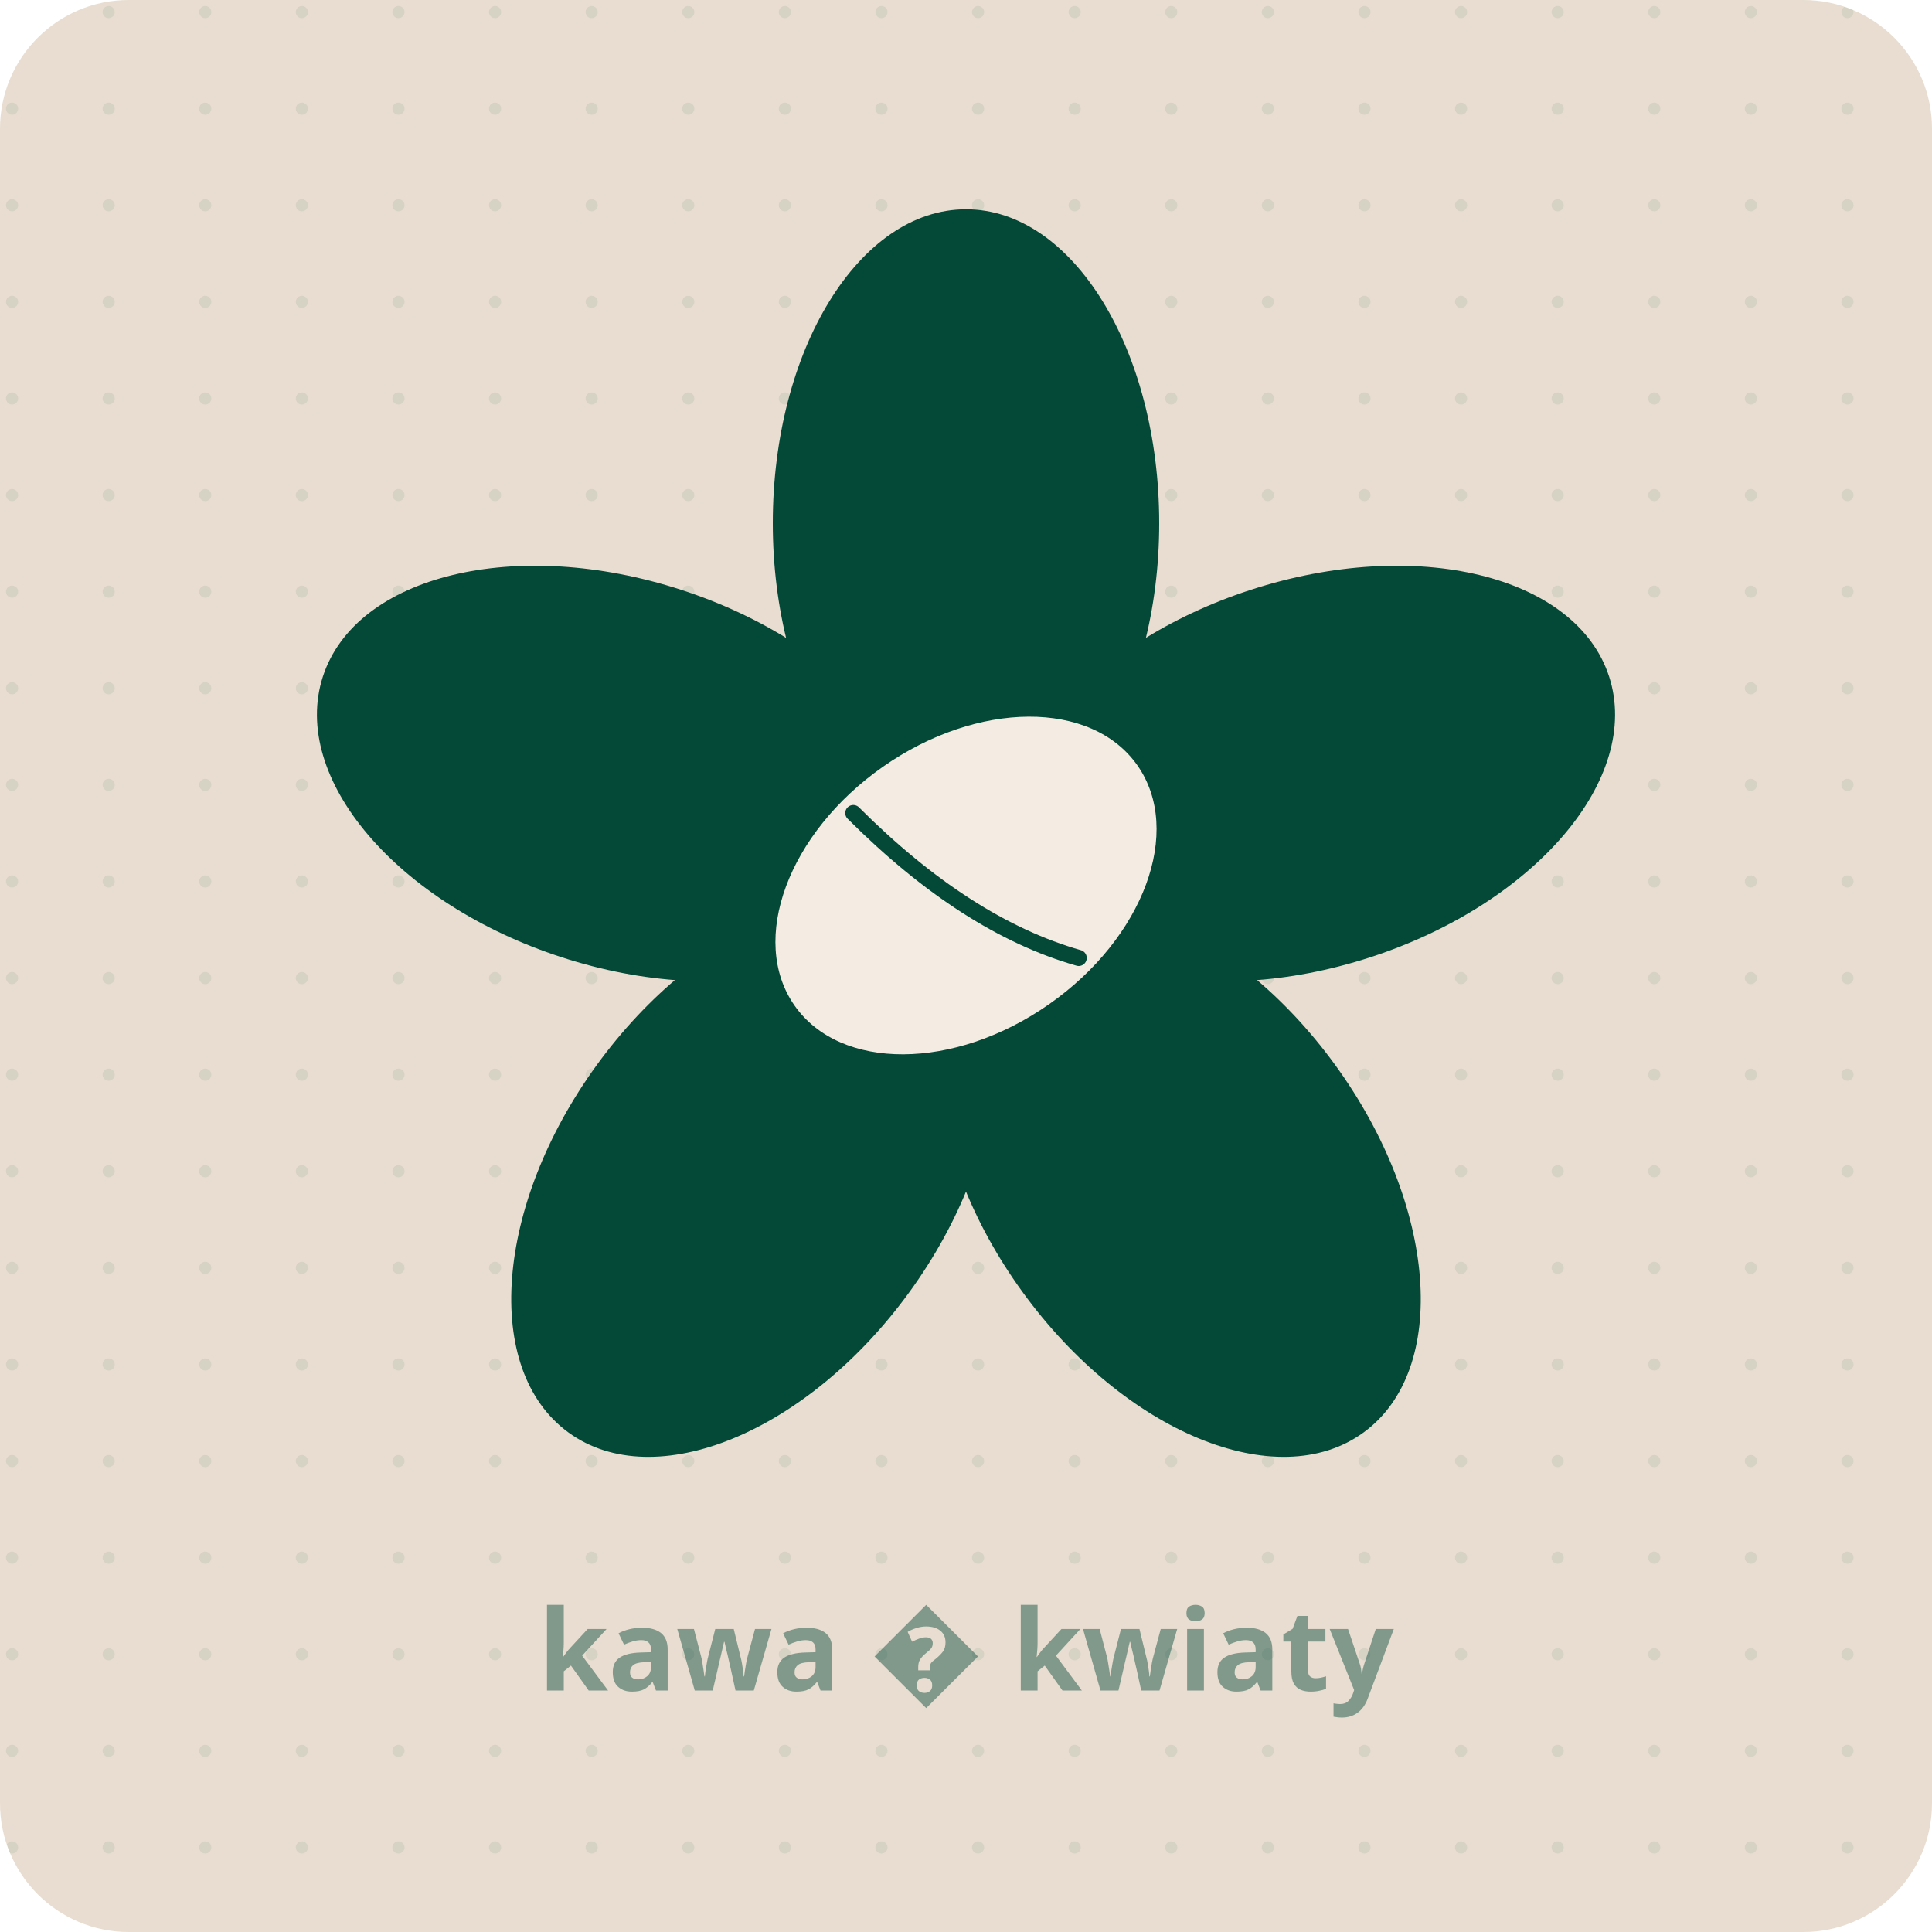
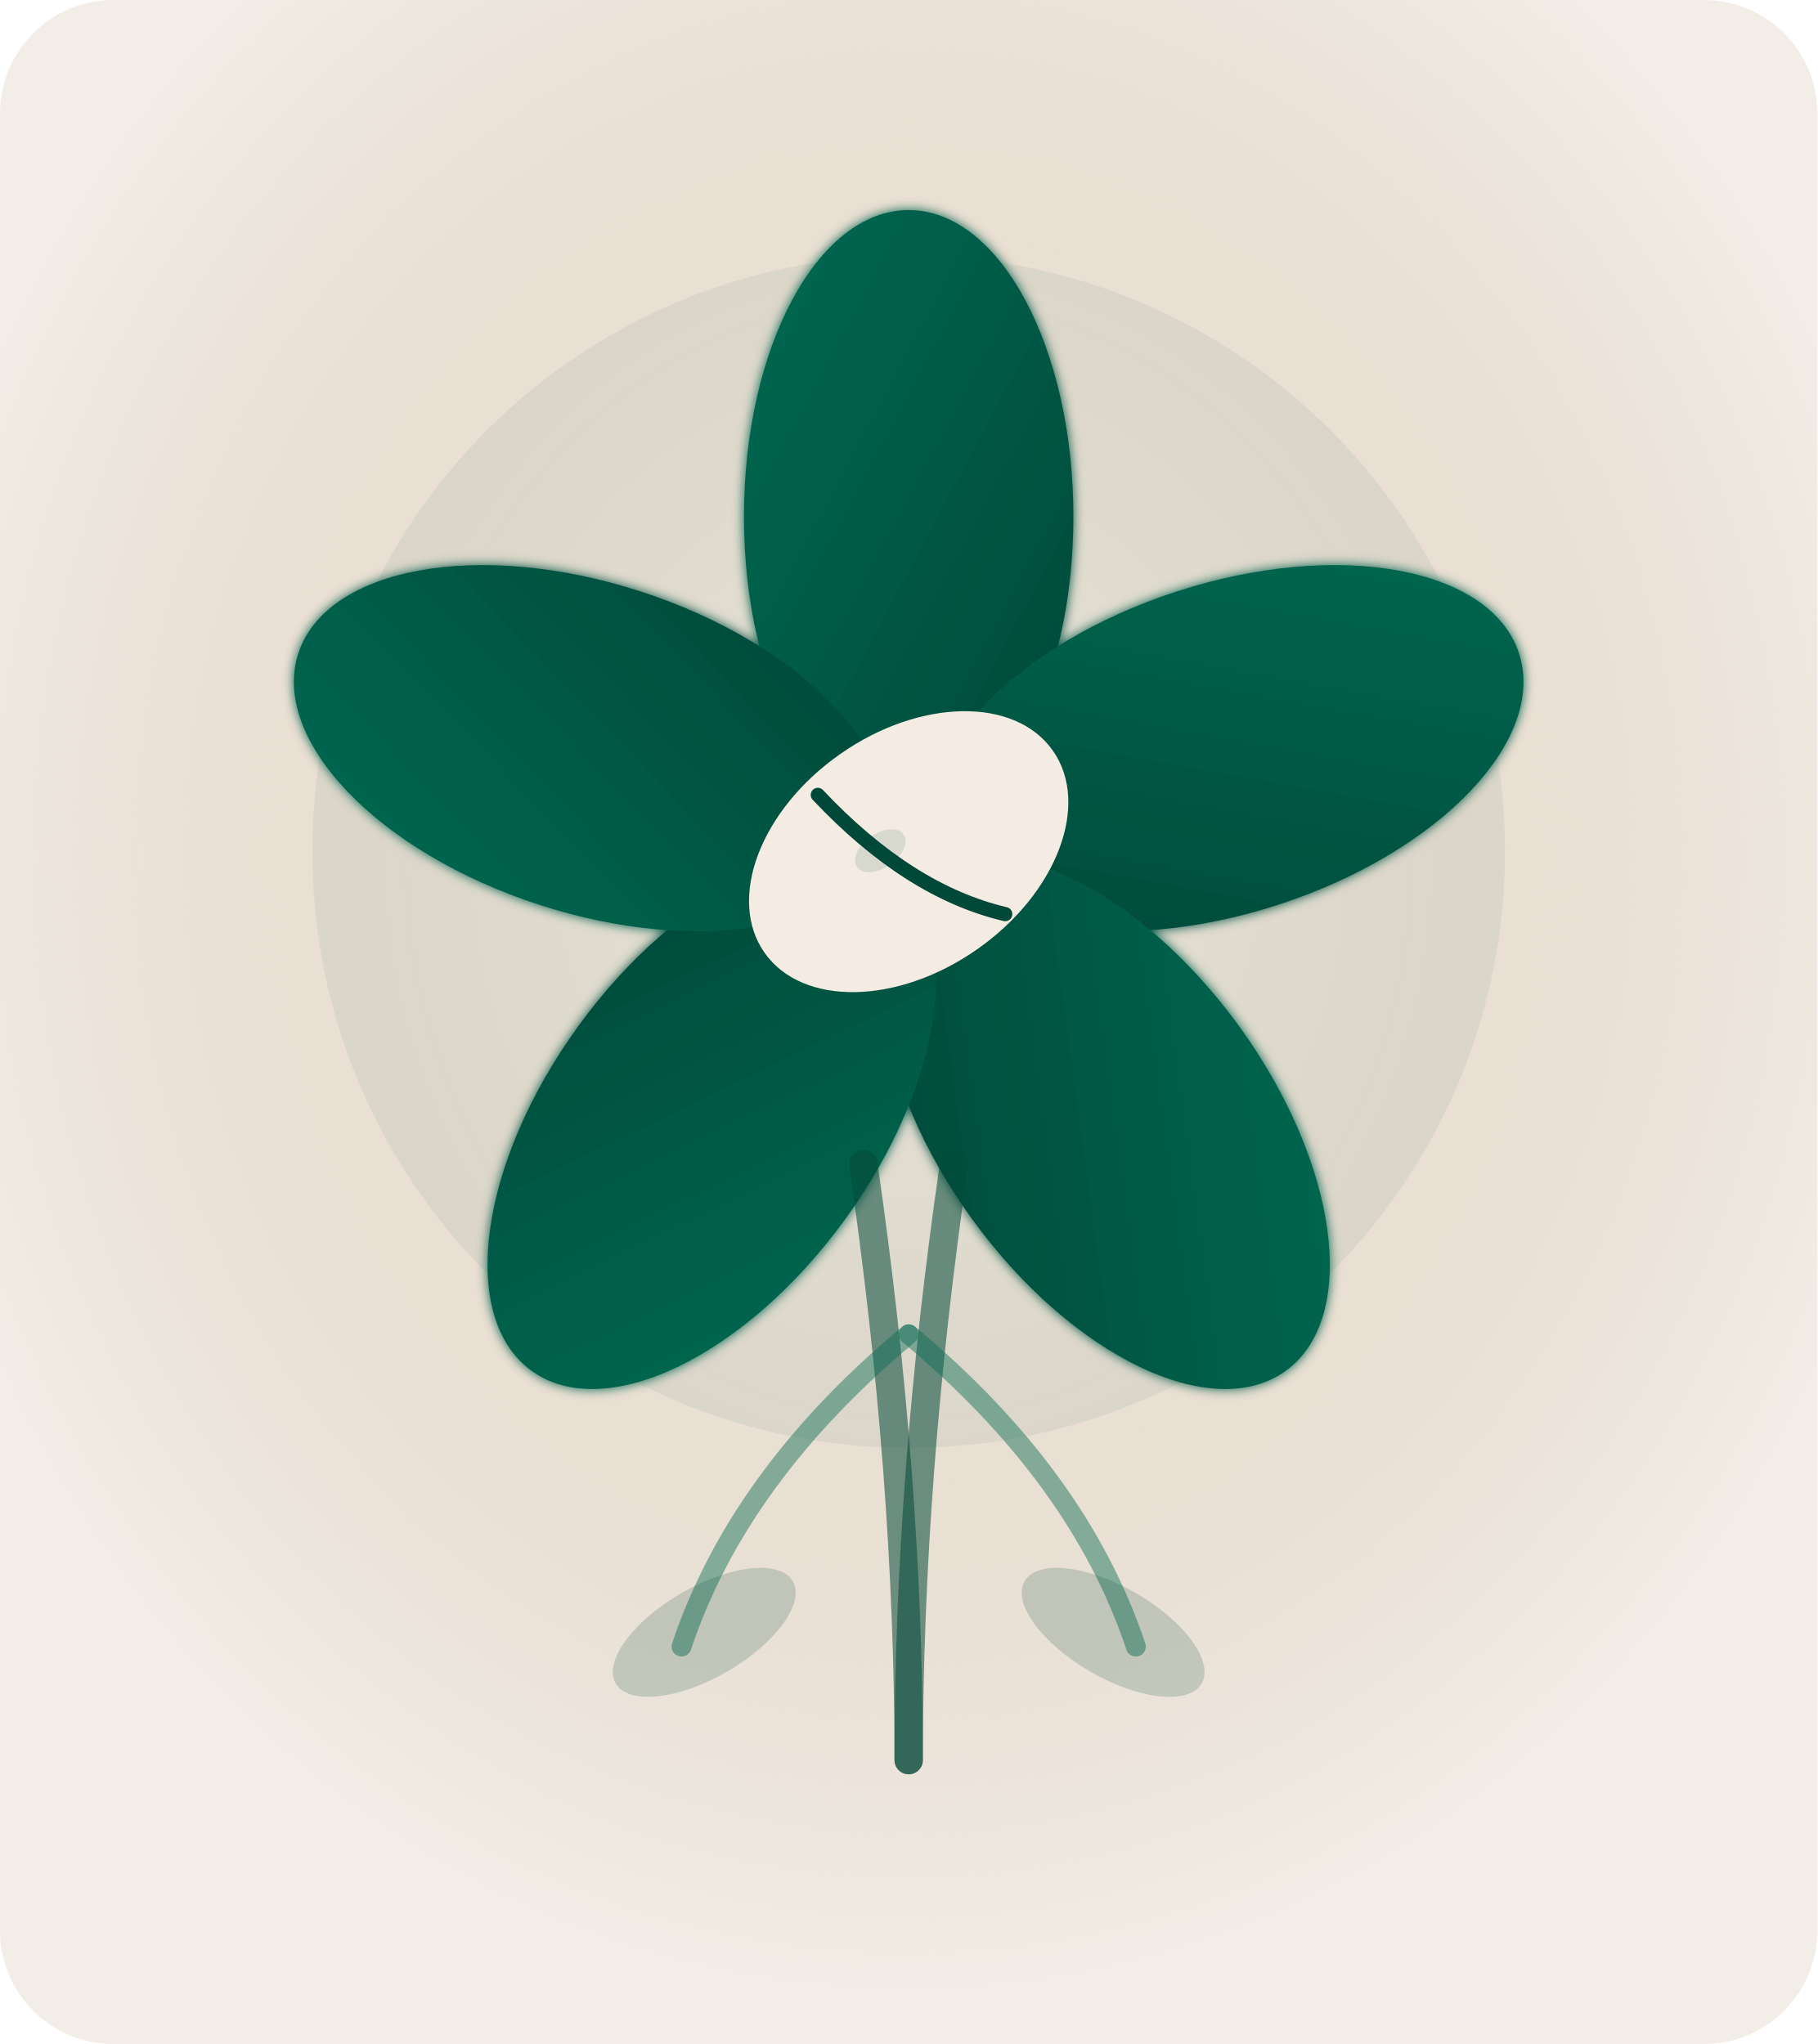
- <svg xmlns="http://www.w3.org/2000/svg" viewBox="0 0 480 480" width="480" height="480" role="img" aria-labelledby="heroTitle">
+ <svg xmlns="http://www.w3.org/2000/svg" viewBox="0 0 640 720" width="640" height="720" fill="none">
  <defs>
-     <pattern id="dots" width="24" height="24" patternUnits="userSpaceOnUse">
-       <circle cx="3" cy="3" r="1.5" fill="#044838" opacity="0.08" />
-     </pattern>
+     <radialGradient id="glow" cx="50%" cy="42%" r="55%">
+       <stop offset="0%" stop-color="#f4ece2" stop-opacity="1" />
+       <stop offset="55%" stop-color="#e8ddd0" stop-opacity="0.95" />
+       <stop offset="100%" stop-color="#d9cbb8" stop-opacity="0.35" />
+     </radialGradient>
+     <linearGradient id="petal" x1="0" y1="0" x2="1" y2="1">
+       <stop offset="0%" stop-color="#066a52" />
+       <stop offset="100%" stop-color="#044838" />
+     </linearGradient>
+     <filter id="soft" x="-20%" y="-20%" width="140%" height="140%">
+       <feGaussianBlur stdDeviation="2" result="b" />
+       <feMerge>
+         <feMergeNode in="b" />
+         <feMergeNode in="SourceGraphic" />
+       </feMerge>
+     </filter>
  </defs>
-   <rect width="480" height="480" rx="32" fill="#e8ddd0" />
-   <rect width="480" height="480" rx="32" fill="url(#dots)" />
-   <g transform="translate(240 220)">
-     <g fill="#044838">
-       <ellipse cx="0" cy="-90" rx="48" ry="78" />
-       <ellipse cx="0" cy="-90" rx="48" ry="78" transform="rotate(72)" />
-       <ellipse cx="0" cy="-90" rx="48" ry="78" transform="rotate(144)" />
-       <ellipse cx="0" cy="-90" rx="48" ry="78" transform="rotate(216)" />
-       <ellipse cx="0" cy="-90" rx="48" ry="78" transform="rotate(288)" />
-     </g>
-     <ellipse cx="0" cy="0" rx="52" ry="36" fill="#f4ece2" transform="rotate(-35)" />
-     <path d="M-28 -18 Q0 10 28 18" fill="none" stroke="#044838" stroke-width="4" stroke-linecap="round" />
+   <rect width="640" height="720" rx="40" fill="url(#glow)" />
+   <circle cx="320" cy="300" r="210" fill="#044838" opacity="0.06" />
+   <g transform="translate(320 300)" filter="url(#soft)">
+     <ellipse cx="0" cy="-118" rx="58" ry="108" fill="url(#petal)" />
+     <ellipse cx="0" cy="-118" rx="58" ry="108" fill="url(#petal)" transform="rotate(72)" />
+     <ellipse cx="0" cy="-118" rx="58" ry="108" fill="url(#petal)" transform="rotate(144)" />
+     <ellipse cx="0" cy="-118" rx="58" ry="108" fill="url(#petal)" transform="rotate(216)" />
+     <ellipse cx="0" cy="-118" rx="58" ry="108" fill="url(#petal)" transform="rotate(288)" />
+     <ellipse cx="0" cy="0" rx="62" ry="42" fill="#f4ece2" transform="rotate(-35)" />
+     <path d="M-32 -20 Q0 14 34 22" stroke="#044838" stroke-width="5" stroke-linecap="round" />
+     <ellipse cx="-8" cy="-6" rx="10" ry="6" fill="#044838" opacity="0.12" transform="rotate(-35)" />
  </g>
-   <text x="240" y="420" text-anchor="middle" font-family="Barlow, system-ui, sans-serif" font-size="28" font-weight="600" fill="#044838" opacity="0.45">kawa � kwiaty</text>
+   <path d="M304 410 Q320 520 320 620" stroke="#044838" stroke-width="10" stroke-linecap="round" opacity="0.55" />
+   <path d="M336 410 Q320 520 320 620" stroke="#044838" stroke-width="10" stroke-linecap="round" opacity="0.55" />
+   <path d="M320 470 Q260 520 240 580" stroke="#066a52" stroke-width="7" stroke-linecap="round" opacity="0.45" />
+   <path d="M320 470 Q380 520 400 580" stroke="#066a52" stroke-width="7" stroke-linecap="round" opacity="0.45" />
+   <ellipse cx="248" cy="575" rx="36" ry="16" fill="#044838" opacity="0.18" transform="rotate(-30 248 575)" />
+   <ellipse cx="392" cy="575" rx="36" ry="16" fill="#044838" opacity="0.18" transform="rotate(30 392 575)" />
</svg>
